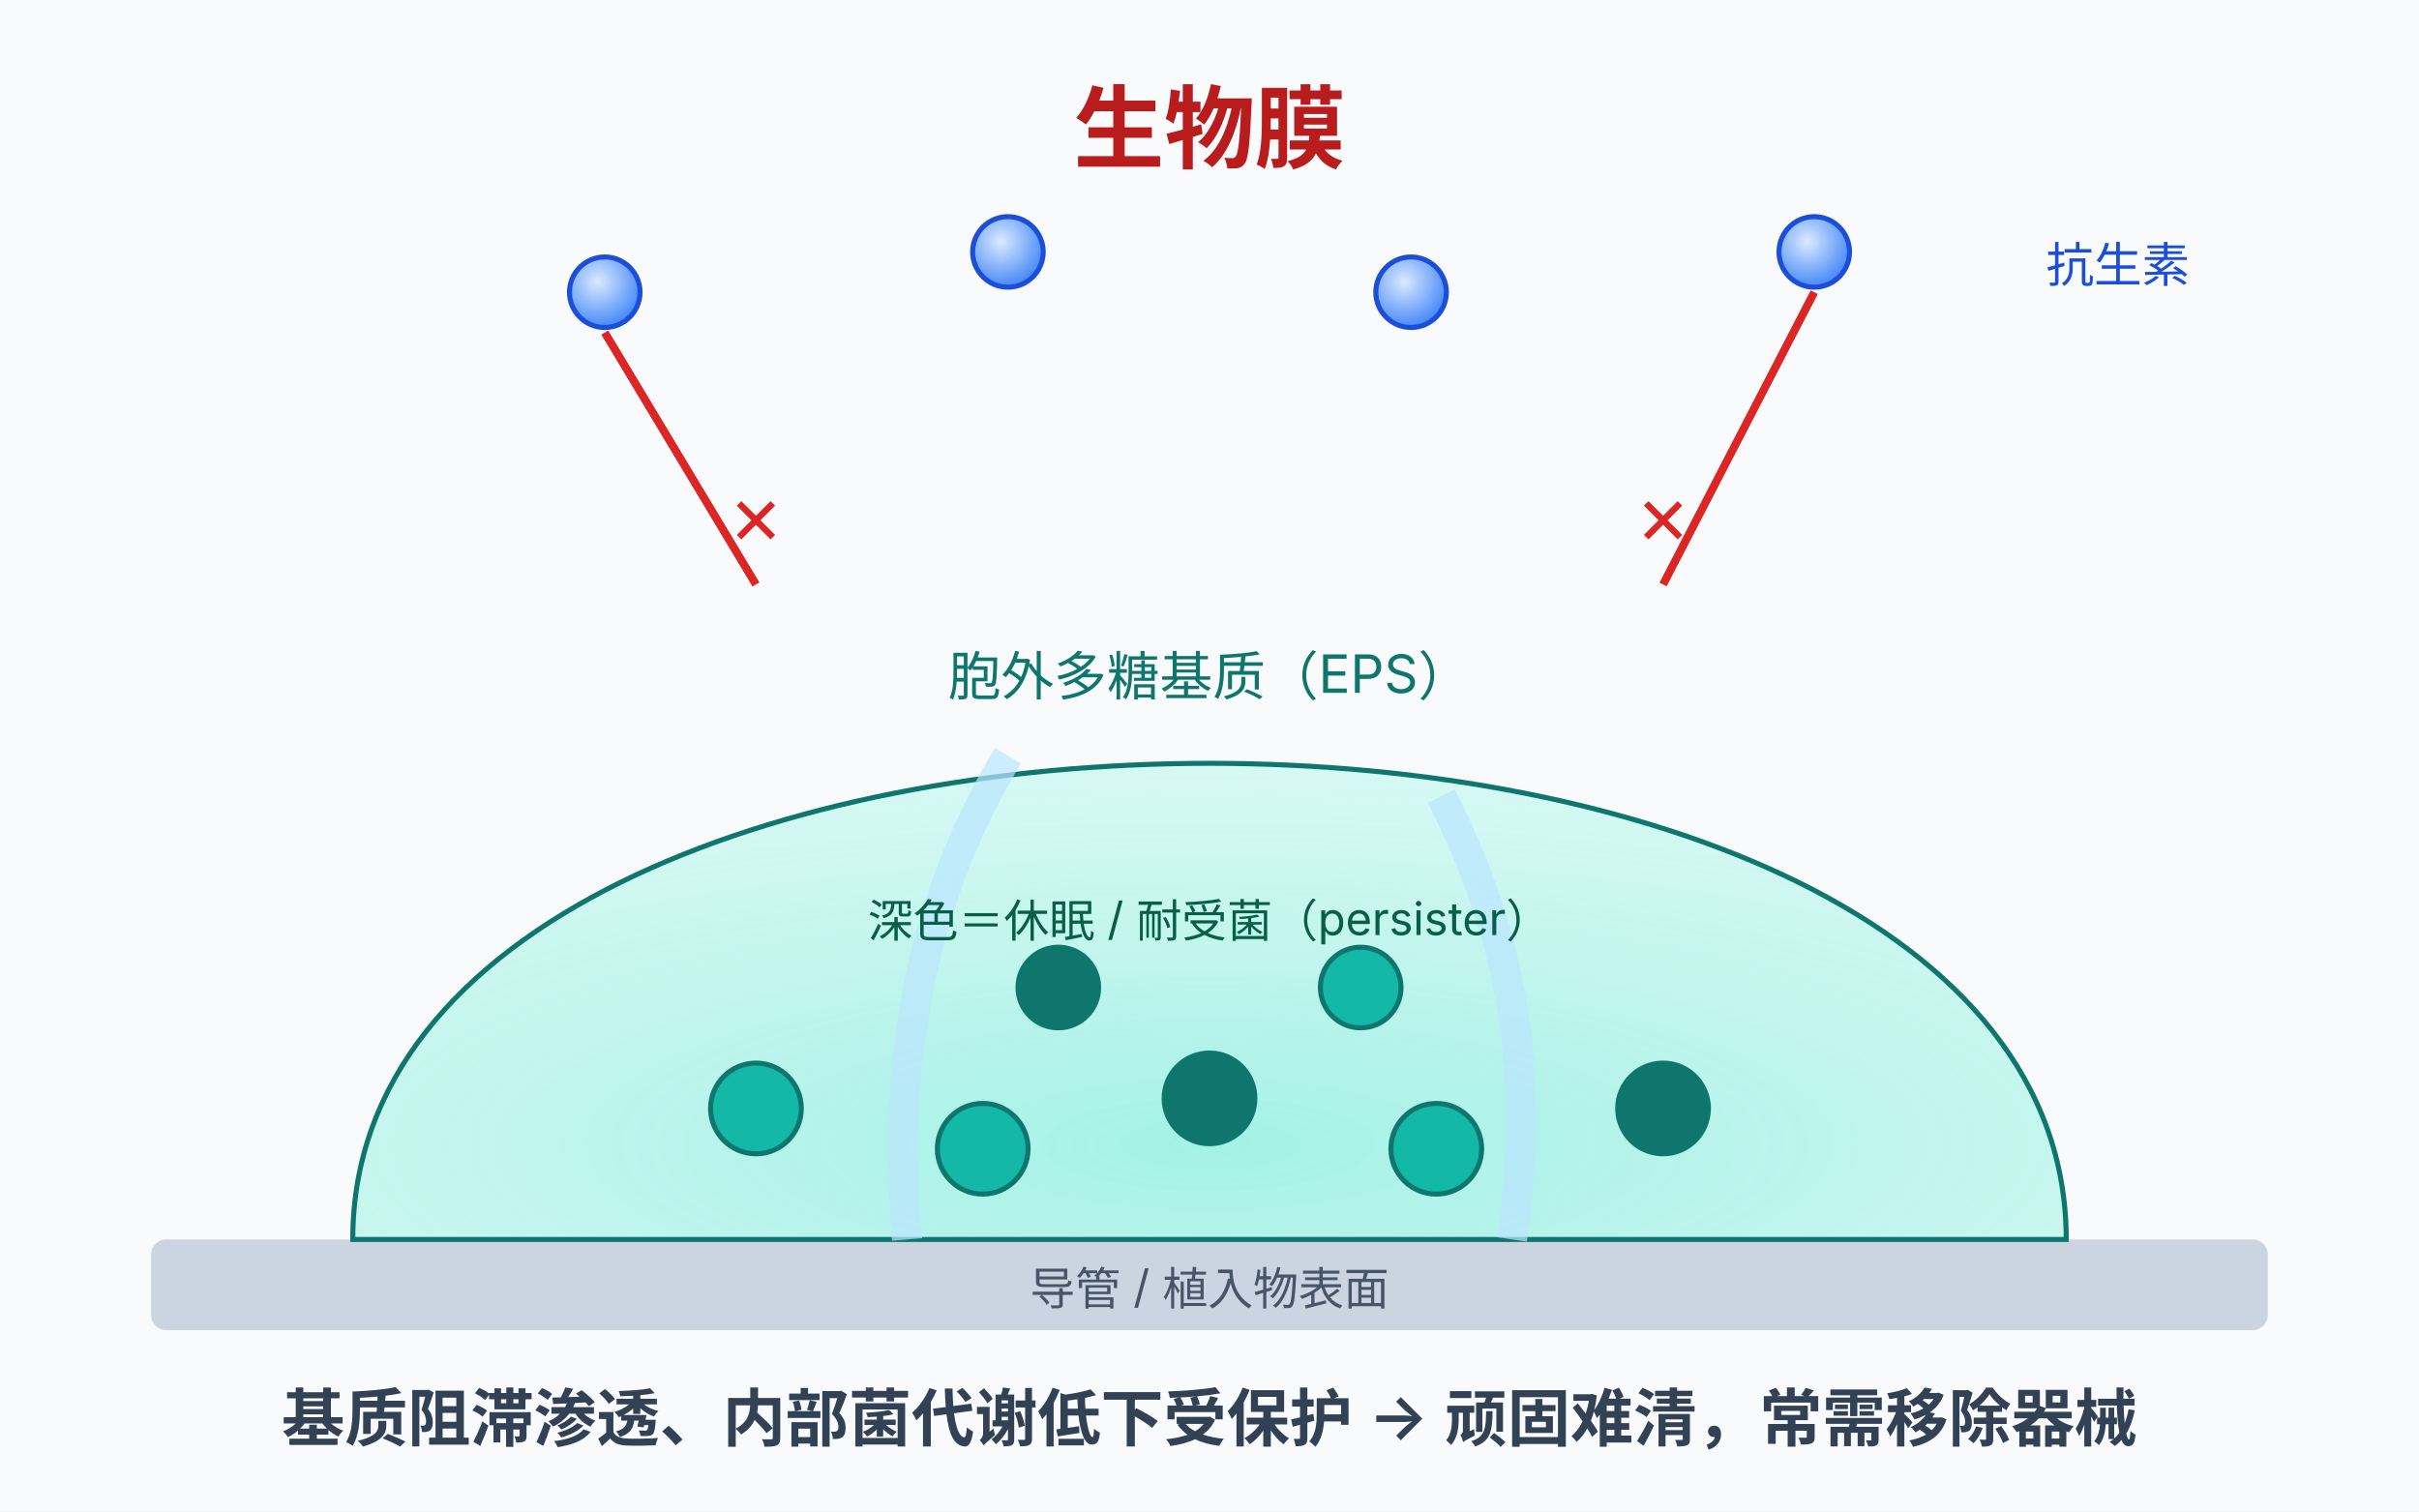
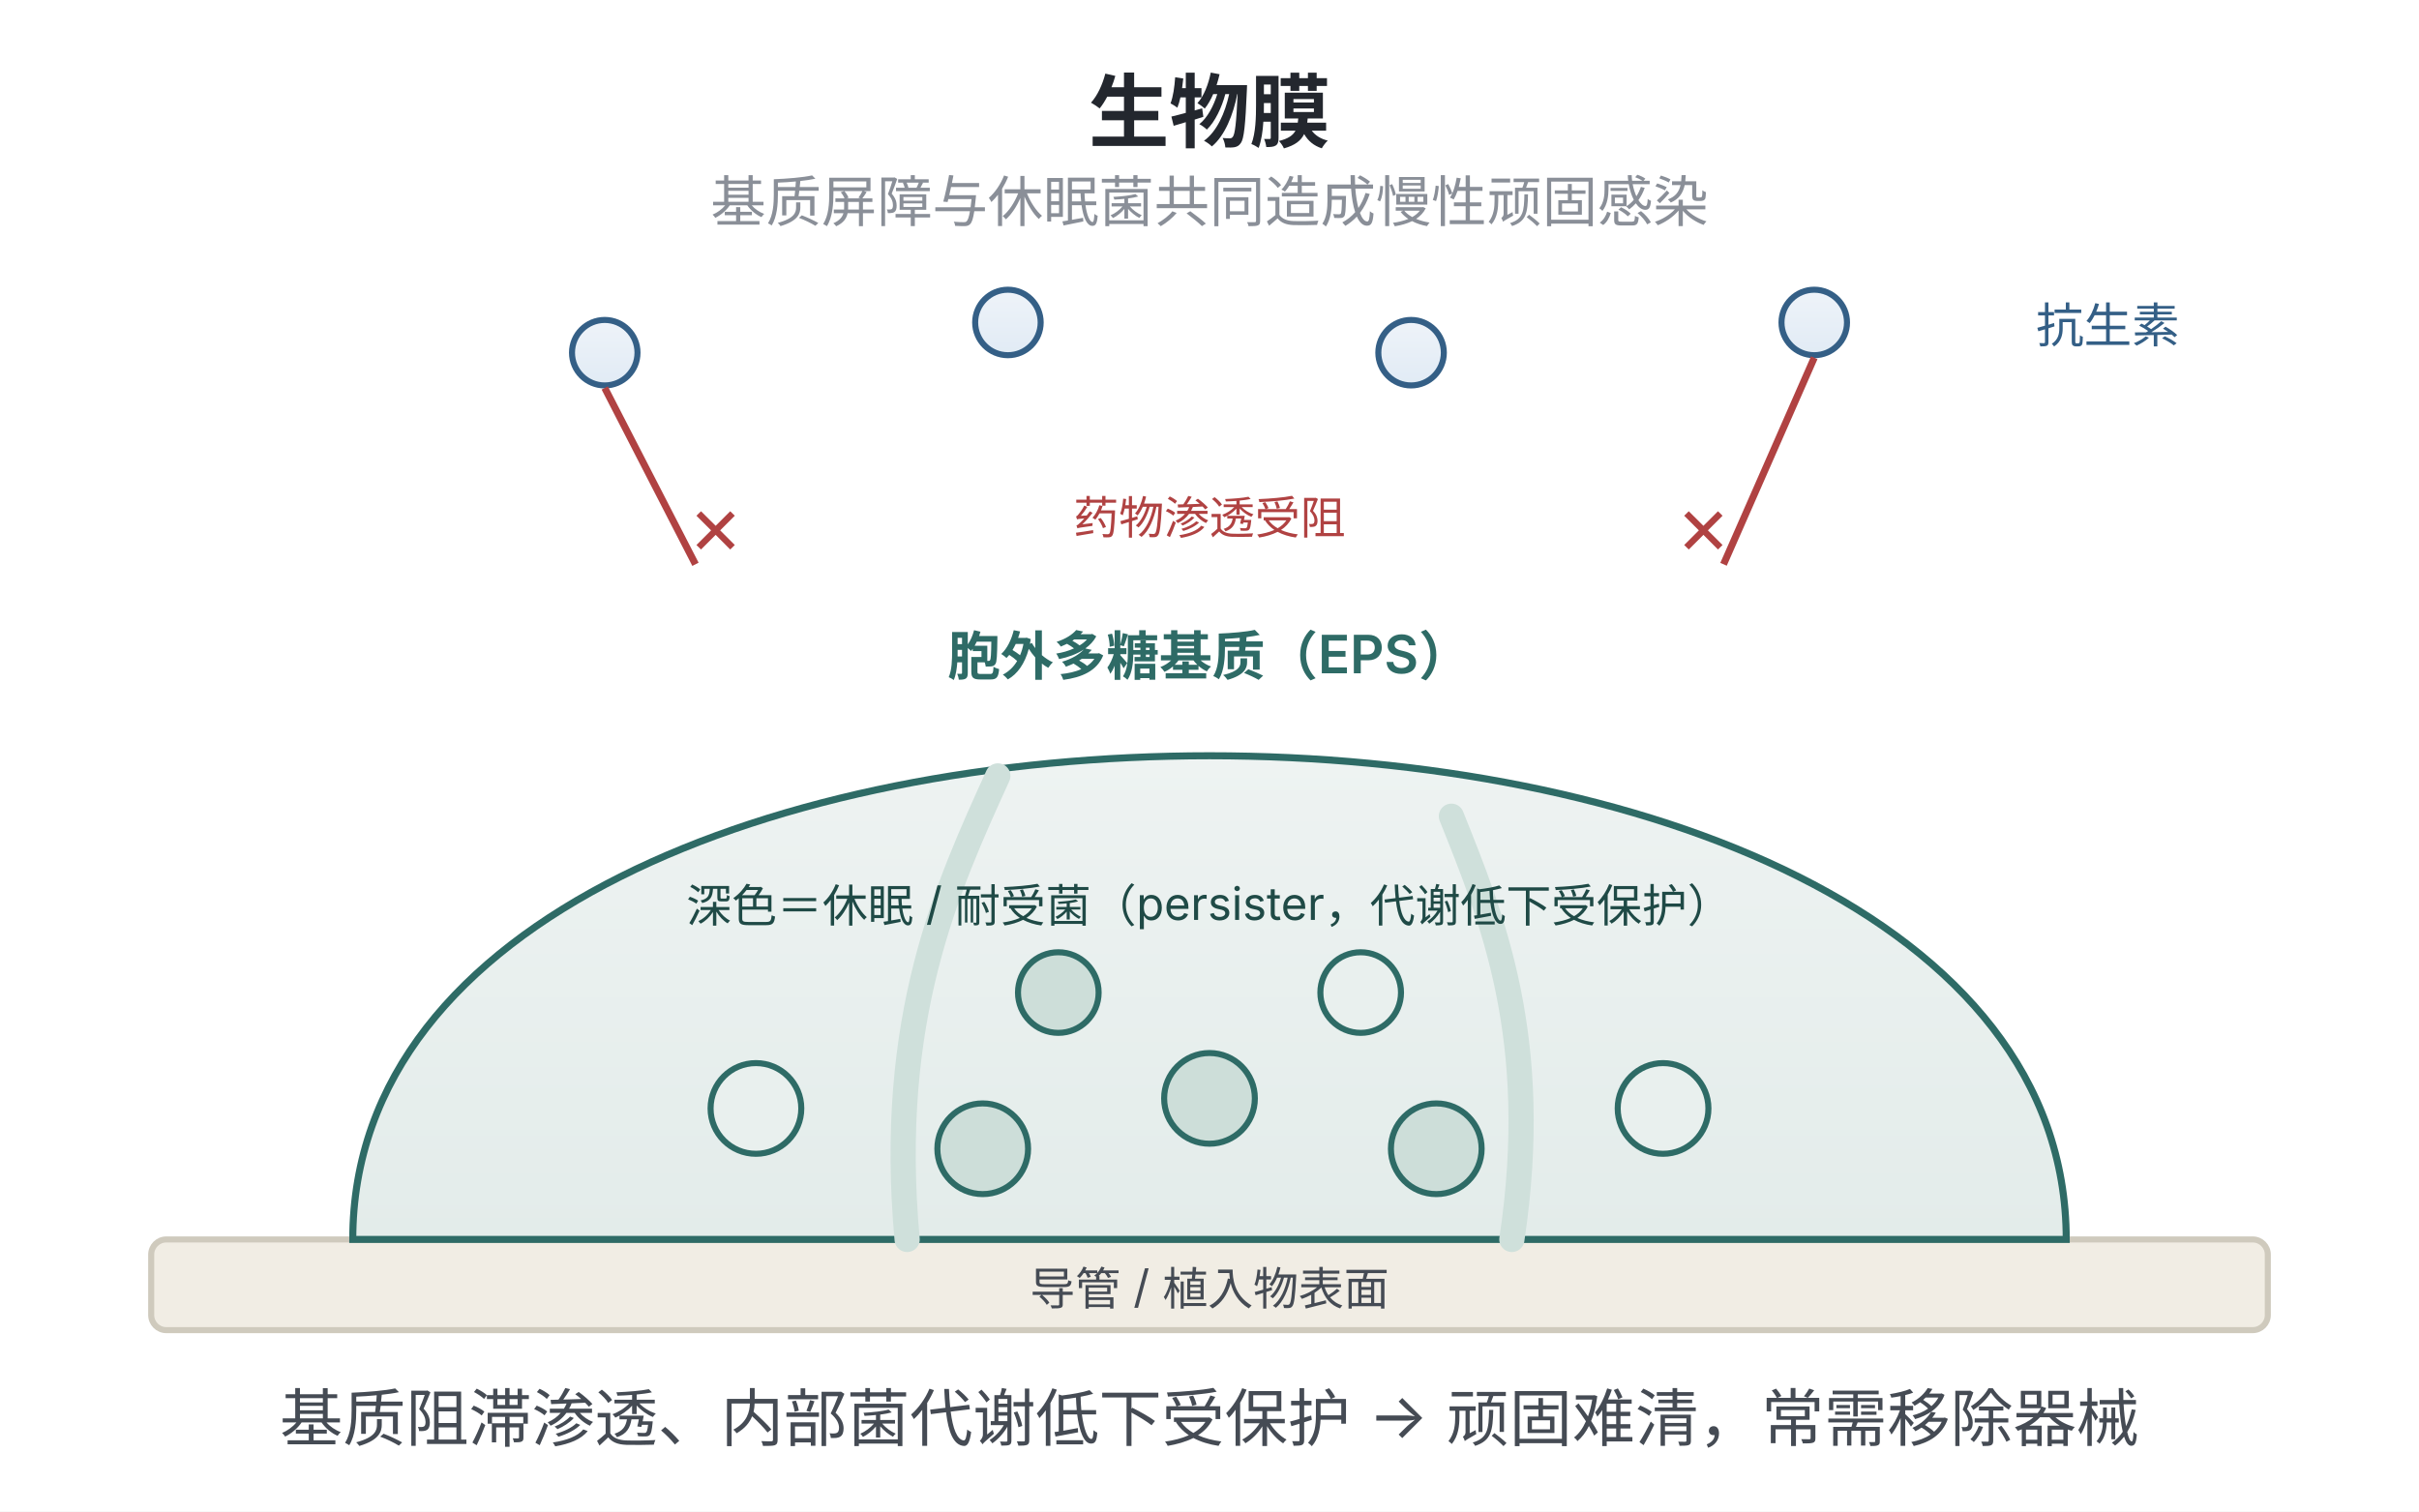
<svg xmlns="http://www.w3.org/2000/svg" viewBox="0 0 480 300" font-family="-apple-system,'PingFang SC','Microsoft YaHei',sans-serif">
  <defs>
-     <radialGradient id="bfMatrix" cx="0.5" cy="0.8" r="0.9">
-       <stop offset="0" stop-color="#5eead4" stop-opacity="0.55" />
-       <stop offset="1" stop-color="#99f6e4" stop-opacity="0.3" />
-     </radialGradient>
-     <radialGradient id="bfDrug" cx="0.4" cy="0.35" r="0.7">
-       <stop offset="0" stop-color="#dbeafe" />
-       <stop offset="1" stop-color="#3b82f6" />
-     </radialGradient>
-     <filter id="bfSh" x="-30%" y="-30%" width="160%" height="160%">
-       <feDropShadow dx="0" dy="1.4" stdDeviation="1.5" flood-color="#0f172a" flood-opacity="0.18" />
-     </filter>
+     <linearGradient id="bfMatrix" x1="0" y1="0" x2="0" y2="1">
+       <stop offset="0" stop-color="#eef3f2" />
+       <stop offset="1" stop-color="#e3ecea" />
+     </linearGradient>
+     <linearGradient id="bfDrug" x1="0" y1="0" x2="0" y2="1">
+       <stop offset="0" stop-color="#eef3f9" />
+       <stop offset="1" stop-color="#e1ebf5" />
+     </linearGradient>
  </defs>
-   <rect width="480" height="300" fill="#f8fafc" />
-   <text x="240" y="32" text-anchor="middle" font-size="18" font-weight="700" fill="#b91c1c">生物膜</text>
+   <rect width="480" height="300" fill="#ffffff" />
+   <text x="240" y="28" text-anchor="middle" font-size="16" font-weight="700" fill="#23272e">生物膜</text>
+   <text x="240" y="44" text-anchor="middle" font-size="11" fill="#8a8f98">基质屏障与休眠菌共同造成慢性顽固感染</text>
  <g>
-     <circle cx="120" cy="58" r="7" fill="url(#bfDrug)" stroke="#1d4ed8" />
-     <circle cx="200" cy="50" r="7" fill="url(#bfDrug)" stroke="#1d4ed8" />
-     <circle cx="280" cy="58" r="7" fill="url(#bfDrug)" stroke="#1d4ed8" />
-     <circle cx="360" cy="50" r="7" fill="url(#bfDrug)" stroke="#1d4ed8" />
+     <circle cx="120" cy="70" r="6.5" fill="url(#bfDrug)" stroke="#345f86" stroke-width="1.2" />
+     <circle cx="200" cy="64" r="6.5" fill="url(#bfDrug)" stroke="#345f86" stroke-width="1.2" />
+     <circle cx="280" cy="70" r="6.5" fill="url(#bfDrug)" stroke="#345f86" stroke-width="1.2" />
+     <circle cx="360" cy="64" r="6.5" fill="url(#bfDrug)" stroke="#345f86" stroke-width="1.2" />
  </g>
-   <text x="406" y="56" font-size="9.5" fill="#1d4ed8">抗生素</text>
-   <rect x="30" y="246" width="420" height="18" rx="3" fill="#cbd5e1" />
-   <text x="240" y="259" text-anchor="middle" font-size="9" fill="#475569">导管 / 植入物表面</text>
-   <path d="M70,246 C70,120 410,120 410,246 z" fill="url(#bfMatrix)" stroke="#0f766e" />
-   <text x="240" y="138" text-anchor="middle" font-size="10.5" fill="#0f766e">胞外多糖基质（EPS）</text>
-   <path d="M180,246 C176,200 188,170 200,150" fill="none" stroke="#bae6fd" stroke-width="6" opacity="0.7" />
-   <path d="M300,246 C306,205 296,178 286,158" fill="none" stroke="#bae6fd" stroke-width="6" opacity="0.7" />
-   <g stroke="#0f766e">
-     <circle cx="150" cy="220" r="9" fill="#14b8a6" />
-     <circle cx="195" cy="228" r="9" fill="#14b8a6" />
-     <circle cx="240" cy="218" r="9" fill="#0f766e" />
-     <circle cx="285" cy="228" r="9" fill="#14b8a6" />
-     <circle cx="330" cy="220" r="9" fill="#0f766e" />
-     <circle cx="210" cy="196" r="8" fill="#0f766e" />
-     <circle cx="270" cy="196" r="8" fill="#14b8a6" />
+   <text x="404" y="68" font-size="9.5" fill="#345f86">抗生素</text>
+   <rect x="30" y="246" width="420" height="18" rx="3" fill="#f1ede4" stroke="#cfcabd" stroke-width="1.2" />
+   <text x="240" y="259" text-anchor="middle" font-size="9" fill="#454b54">导管 / 植入物表面</text>
+   <path d="M70,246 C70,118 410,118 410,246 z" fill="url(#bfMatrix)" stroke="#2e6b66" stroke-width="1.4" />
+   <text x="240" y="134" text-anchor="middle" font-size="10.5" fill="#2e6b66" font-weight="600">胞外多糖基质（EPS）</text>
+   <path d="M180,246 C176,202 188,176 198,154" fill="none" stroke="#cfe0db" stroke-width="5" stroke-linecap="round" />
+   <path d="M300,246 C306,206 296,182 288,162" fill="none" stroke="#cfe0db" stroke-width="5" stroke-linecap="round" />
+   <g stroke="#2e6b66" stroke-width="1.2">
+     <circle cx="150" cy="220" r="9" fill="#e9f0ee" />
+     <circle cx="195" cy="228" r="9" fill="#cdded9" />
+     <circle cx="240" cy="218" r="9" fill="#cdded9" />
+     <circle cx="285" cy="228" r="9" fill="#cdded9" />
+     <circle cx="330" cy="220" r="9" fill="#e9f0ee" />
+     <circle cx="210" cy="197" r="8" fill="#cdded9" />
+     <circle cx="270" cy="197" r="8" fill="#e9f0ee" />
  </g>
-   <text x="240" y="186" text-anchor="middle" font-size="9" fill="#065f46">深色＝休眠 / 耐受菌（persister）</text>
-   <line x1="120" y1="66" x2="150" y2="116" stroke="#dc2626" stroke-width="1.6" />
-   <text x="150" y="108" text-anchor="middle" font-size="13" fill="#dc2626" font-weight="700">✕</text>
-   <line x1="360" y1="58" x2="330" y2="116" stroke="#dc2626" stroke-width="1.6" />
-   <text x="330" y="108" text-anchor="middle" font-size="13" fill="#dc2626" font-weight="700">✕</text>
-   <text x="240" y="286" text-anchor="middle" font-size="12.5" font-weight="600" fill="#334155">基质阻滞渗透、内部菌代谢低下受保护 → 顽固难清，常需移除器械</text>
+   <text x="240" y="183" text-anchor="middle" font-size="9" fill="#1f4a46">深色＝休眠 / 耐受菌（persister，代谢低下受保护）</text>
+   <line x1="120" y1="77" x2="138" y2="112" stroke="#b04242" stroke-width="1.4" />
+   <text x="142" y="110" text-anchor="middle" font-size="13" fill="#b04242" font-weight="700">✕</text>
+   <line x1="360" y1="71" x2="342" y2="112" stroke="#b04242" stroke-width="1.4" />
+   <text x="338" y="110" text-anchor="middle" font-size="13" fill="#b04242" font-weight="700">✕</text>
+   <text x="240" y="106" text-anchor="middle" font-size="9" fill="#b04242">药物渗透受阻</text>
+   <text x="240" y="286" text-anchor="middle" font-size="12.5" fill="#454b54">基质阻滞渗透、内部菌代谢低下受保护 → 顽固难清，常需移除器械</text>
</svg>
